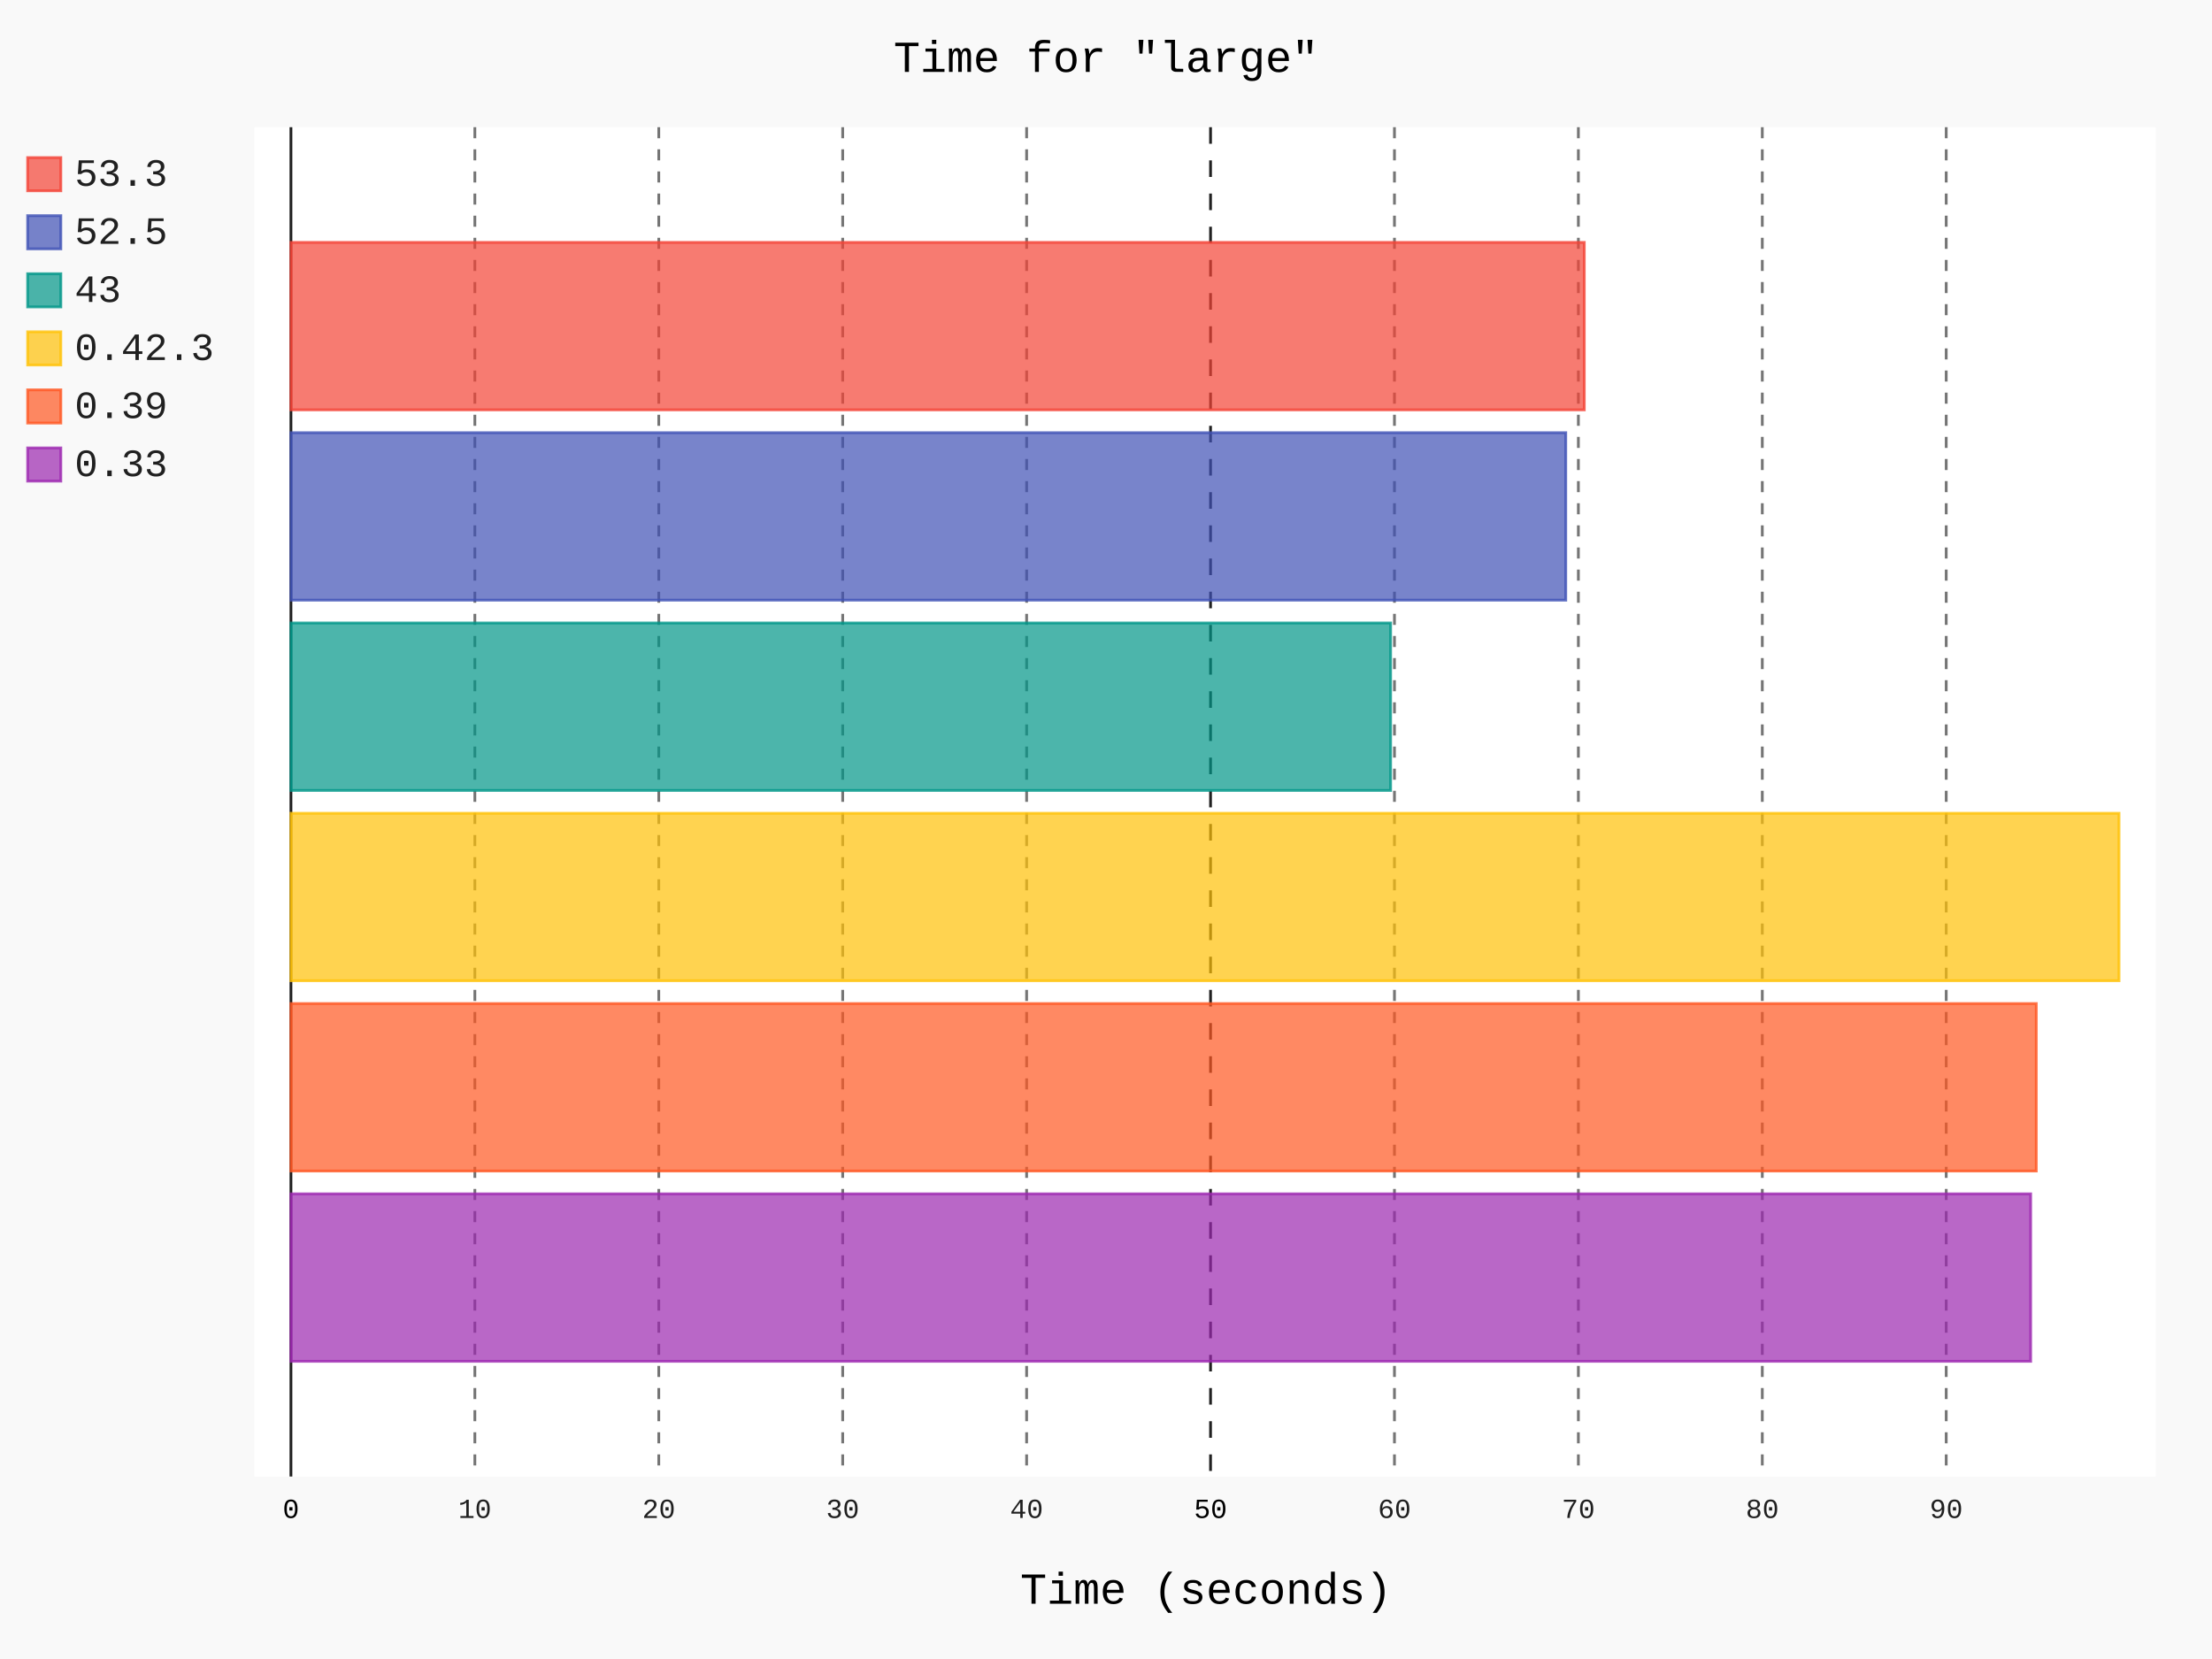
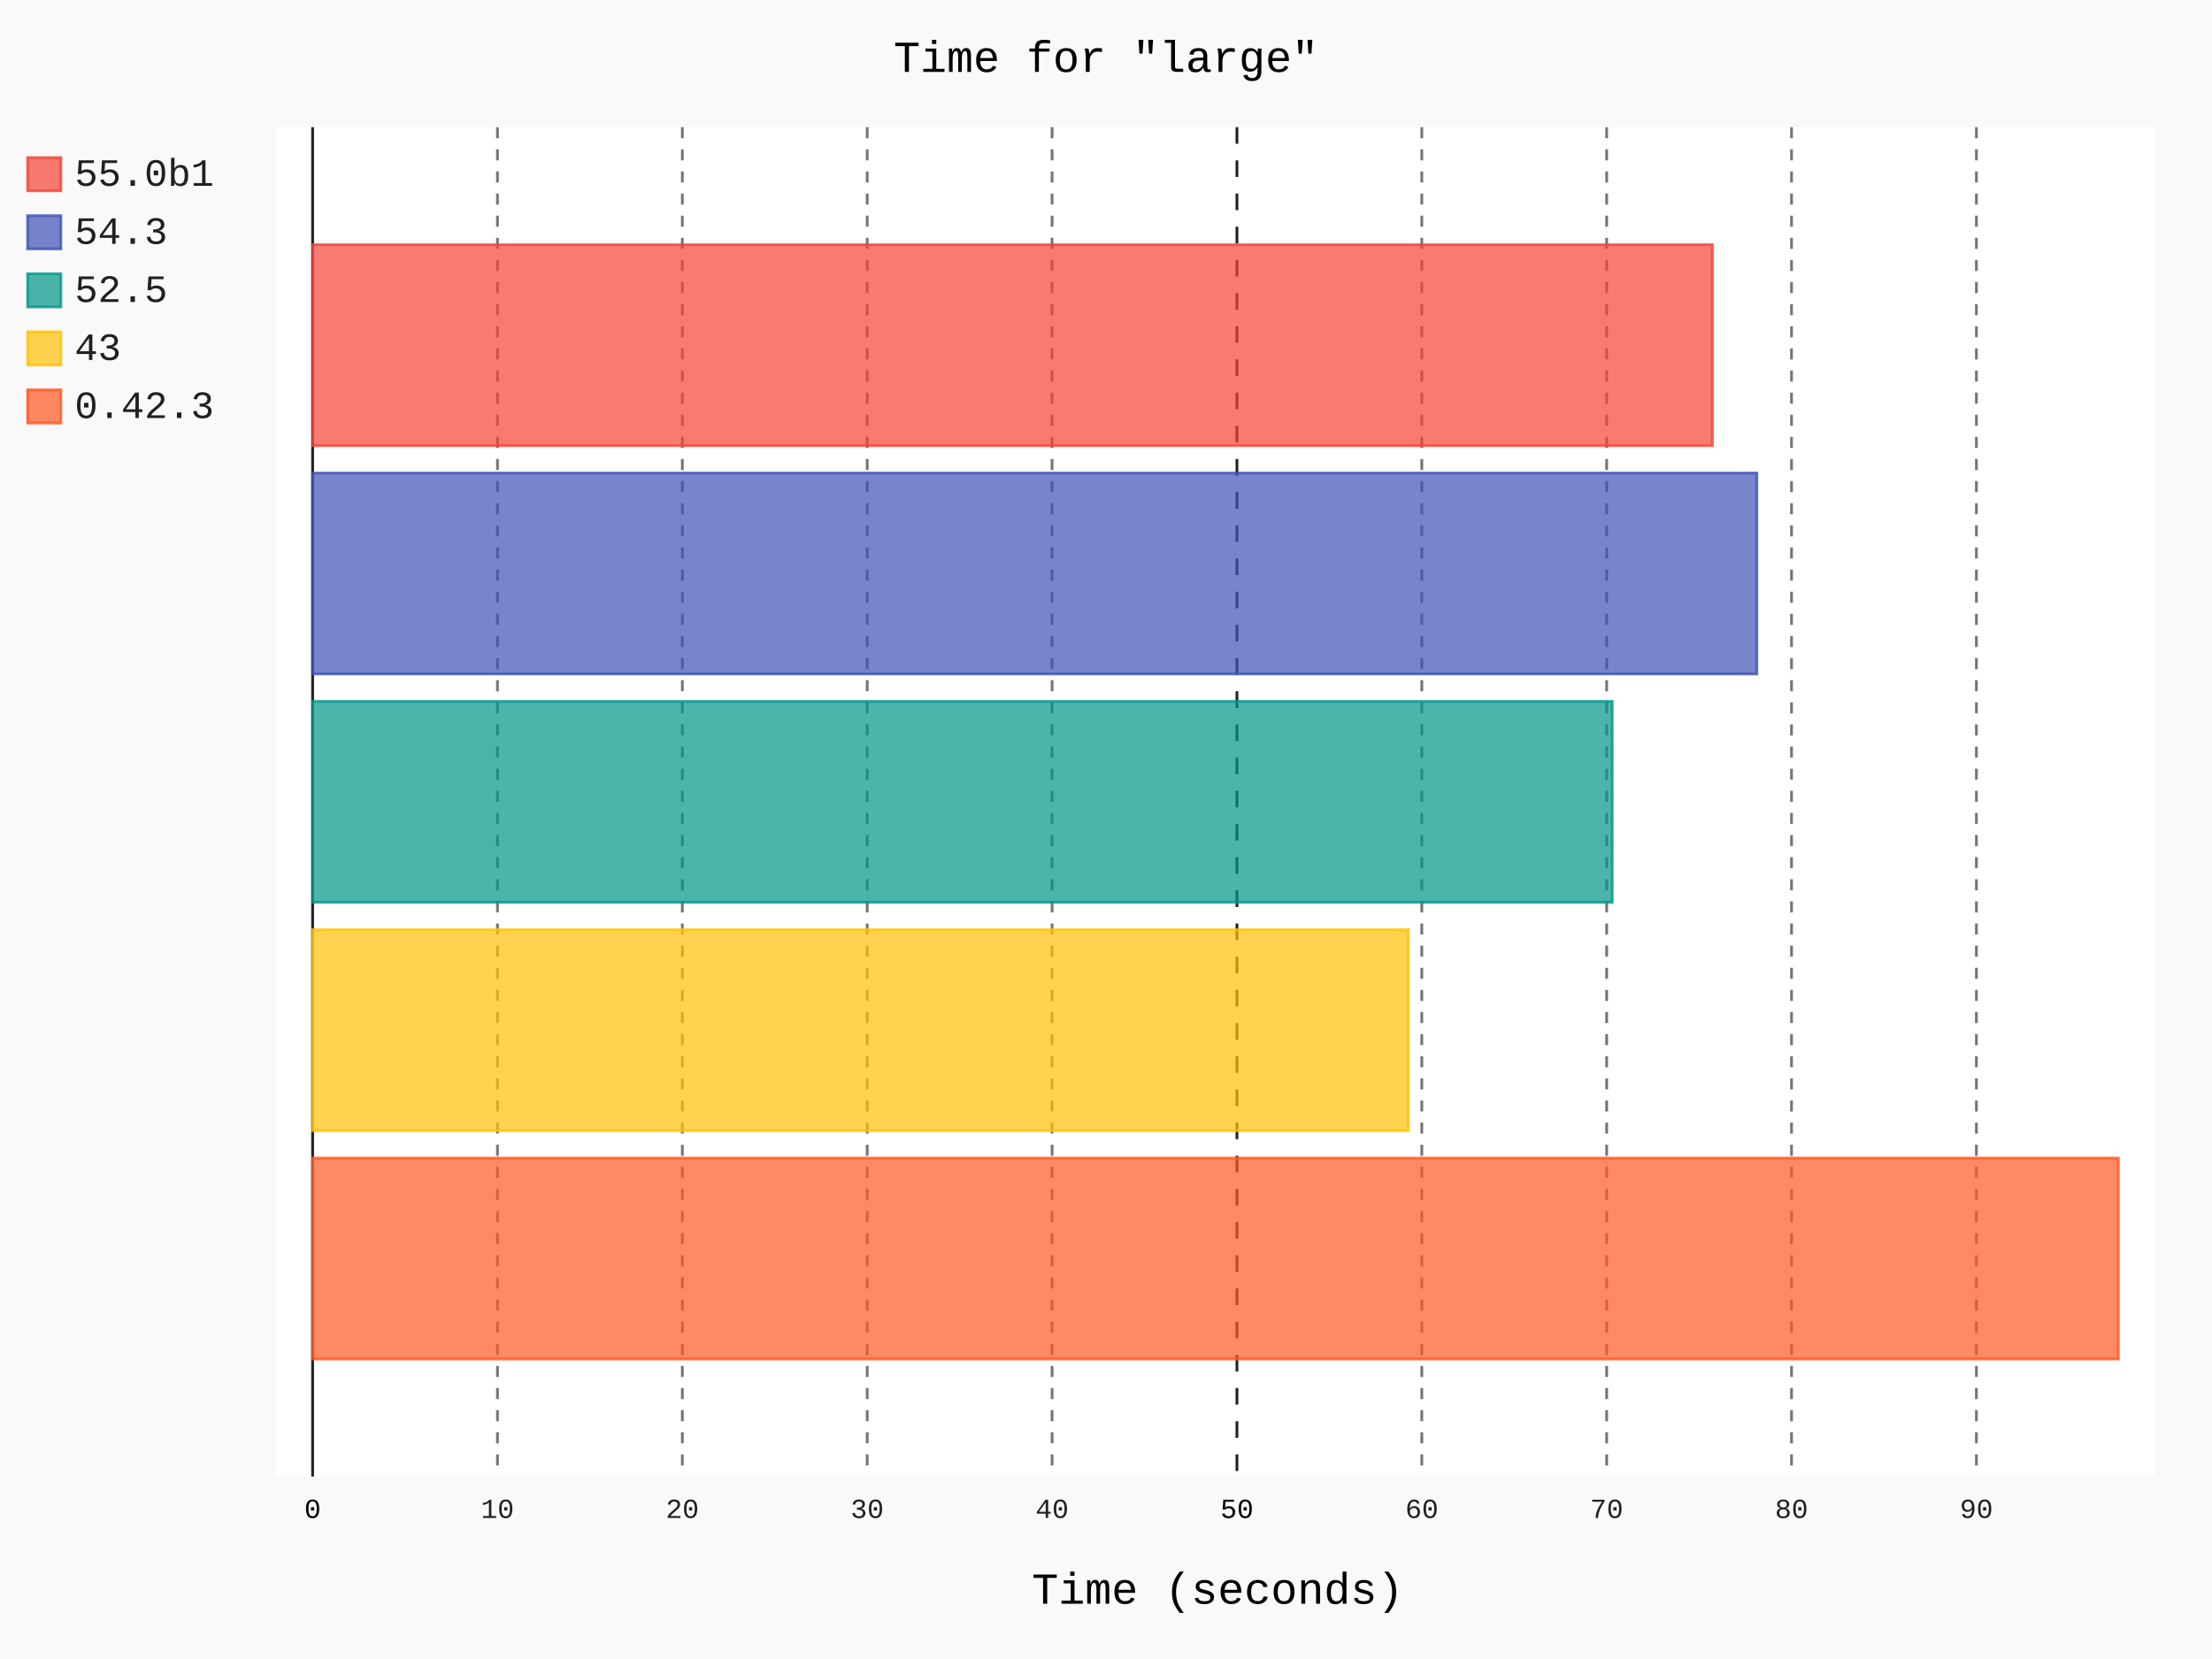
- <svg xmlns="http://www.w3.org/2000/svg" id="chart-f24f3727-ae42-40b5-9ef5-af64c5e4c162" class="pygal-chart" viewBox="0 0 800 600">
+ <svg xmlns="http://www.w3.org/2000/svg" id="chart-1701bbb3-175e-415a-ac75-9d9b749bfe0e" class="pygal-chart" viewBox="0 0 800 600">
  <defs>
-     <style type="text/css">#chart-f24f3727-ae42-40b5-9ef5-af64c5e4c162{-webkit-user-select:none;-webkit-font-smoothing:antialiased;font-family:Consolas,"Liberation Mono",Menlo,Courier,monospace}#chart-f24f3727-ae42-40b5-9ef5-af64c5e4c162 .title{font-family:Consolas,"Liberation Mono",Menlo,Courier,monospace;font-size:16px}#chart-f24f3727-ae42-40b5-9ef5-af64c5e4c162 .legends .legend text{font-family:Consolas,"Liberation Mono",Menlo,Courier,monospace;font-size:14px}#chart-f24f3727-ae42-40b5-9ef5-af64c5e4c162 .axis text{font-family:Consolas,"Liberation Mono",Menlo,Courier,monospace;font-size:10px}#chart-f24f3727-ae42-40b5-9ef5-af64c5e4c162 .axis text.major{font-family:Consolas,"Liberation Mono",Menlo,Courier,monospace;font-size:10px}#chart-f24f3727-ae42-40b5-9ef5-af64c5e4c162 .text-overlay text.value{font-family:Consolas,"Liberation Mono",Menlo,Courier,monospace;font-size:16px}#chart-f24f3727-ae42-40b5-9ef5-af64c5e4c162 .text-overlay text.label{font-family:Consolas,"Liberation Mono",Menlo,Courier,monospace;font-size:10px}#chart-f24f3727-ae42-40b5-9ef5-af64c5e4c162 .tooltip{font-family:Consolas,"Liberation Mono",Menlo,Courier,monospace;font-size:14px}#chart-f24f3727-ae42-40b5-9ef5-af64c5e4c162 text.no_data{font-family:Consolas,"Liberation Mono",Menlo,Courier,monospace;font-size:64px}
- #chart-f24f3727-ae42-40b5-9ef5-af64c5e4c162{background-color:rgba(249,249,249,1)}#chart-f24f3727-ae42-40b5-9ef5-af64c5e4c162 path,#chart-f24f3727-ae42-40b5-9ef5-af64c5e4c162 line,#chart-f24f3727-ae42-40b5-9ef5-af64c5e4c162 rect,#chart-f24f3727-ae42-40b5-9ef5-af64c5e4c162 circle{-webkit-transition:150ms;-moz-transition:150ms;transition:150ms}#chart-f24f3727-ae42-40b5-9ef5-af64c5e4c162 .graph &gt; .background{fill:rgba(249,249,249,1)}#chart-f24f3727-ae42-40b5-9ef5-af64c5e4c162 .plot &gt; .background{fill:rgba(255,255,255,1)}#chart-f24f3727-ae42-40b5-9ef5-af64c5e4c162 .graph{fill:rgba(0,0,0,.87)}#chart-f24f3727-ae42-40b5-9ef5-af64c5e4c162 text.no_data{fill:rgba(0,0,0,1)}#chart-f24f3727-ae42-40b5-9ef5-af64c5e4c162 .title{fill:rgba(0,0,0,1)}#chart-f24f3727-ae42-40b5-9ef5-af64c5e4c162 .legends .legend text{fill:rgba(0,0,0,.87)}#chart-f24f3727-ae42-40b5-9ef5-af64c5e4c162 .legends .legend:hover text{fill:rgba(0,0,0,1)}#chart-f24f3727-ae42-40b5-9ef5-af64c5e4c162 .axis .line{stroke:rgba(0,0,0,1)}#chart-f24f3727-ae42-40b5-9ef5-af64c5e4c162 .axis .guide.line{stroke:rgba(0,0,0,.54)}#chart-f24f3727-ae42-40b5-9ef5-af64c5e4c162 .axis .major.line{stroke:rgba(0,0,0,.87)}#chart-f24f3727-ae42-40b5-9ef5-af64c5e4c162 .axis text.major{fill:rgba(0,0,0,1)}#chart-f24f3727-ae42-40b5-9ef5-af64c5e4c162 .axis.y .guides:hover .guide.line,#chart-f24f3727-ae42-40b5-9ef5-af64c5e4c162 .line-graph .axis.x .guides:hover .guide.line,#chart-f24f3727-ae42-40b5-9ef5-af64c5e4c162 .stackedline-graph .axis.x .guides:hover .guide.line,#chart-f24f3727-ae42-40b5-9ef5-af64c5e4c162 .xy-graph .axis.x .guides:hover .guide.line{stroke:rgba(0,0,0,1)}#chart-f24f3727-ae42-40b5-9ef5-af64c5e4c162 .axis .guides:hover text{fill:rgba(0,0,0,1)}#chart-f24f3727-ae42-40b5-9ef5-af64c5e4c162 .reactive{fill-opacity:.7;stroke-opacity:.8}#chart-f24f3727-ae42-40b5-9ef5-af64c5e4c162 .ci{stroke:rgba(0,0,0,.87)}#chart-f24f3727-ae42-40b5-9ef5-af64c5e4c162 .reactive.active,#chart-f24f3727-ae42-40b5-9ef5-af64c5e4c162 .active .reactive{fill-opacity:.8;stroke-opacity:.9;stroke-width:4}#chart-f24f3727-ae42-40b5-9ef5-af64c5e4c162 .ci .reactive.active{stroke-width:1.5}#chart-f24f3727-ae42-40b5-9ef5-af64c5e4c162 .series text{fill:rgba(0,0,0,1)}#chart-f24f3727-ae42-40b5-9ef5-af64c5e4c162 .tooltip rect{fill:rgba(255,255,255,1);stroke:rgba(0,0,0,1);-webkit-transition:opacity 150ms;-moz-transition:opacity 150ms;transition:opacity 150ms}#chart-f24f3727-ae42-40b5-9ef5-af64c5e4c162 .tooltip .label{fill:rgba(0,0,0,.87)}#chart-f24f3727-ae42-40b5-9ef5-af64c5e4c162 .tooltip .label{fill:rgba(0,0,0,.87)}#chart-f24f3727-ae42-40b5-9ef5-af64c5e4c162 .tooltip .legend{font-size:.8em;fill:rgba(0,0,0,.54)}#chart-f24f3727-ae42-40b5-9ef5-af64c5e4c162 .tooltip .x_label{font-size:.6em;fill:rgba(0,0,0,1)}#chart-f24f3727-ae42-40b5-9ef5-af64c5e4c162 .tooltip .xlink{font-size:.5em;text-decoration:underline}#chart-f24f3727-ae42-40b5-9ef5-af64c5e4c162 .tooltip .value{font-size:1.5em}#chart-f24f3727-ae42-40b5-9ef5-af64c5e4c162 .bound{font-size:.5em}#chart-f24f3727-ae42-40b5-9ef5-af64c5e4c162 .max-value{font-size:.75em;fill:rgba(0,0,0,.54)}#chart-f24f3727-ae42-40b5-9ef5-af64c5e4c162 .map-element{fill:rgba(255,255,255,1);stroke:rgba(0,0,0,.54) !important}#chart-f24f3727-ae42-40b5-9ef5-af64c5e4c162 .map-element .reactive{fill-opacity:inherit;stroke-opacity:inherit}#chart-f24f3727-ae42-40b5-9ef5-af64c5e4c162 .color-0,#chart-f24f3727-ae42-40b5-9ef5-af64c5e4c162 .color-0 a:visited{stroke:#F44336;fill:#F44336}#chart-f24f3727-ae42-40b5-9ef5-af64c5e4c162 .color-1,#chart-f24f3727-ae42-40b5-9ef5-af64c5e4c162 .color-1 a:visited{stroke:#3F51B5;fill:#3F51B5}#chart-f24f3727-ae42-40b5-9ef5-af64c5e4c162 .color-2,#chart-f24f3727-ae42-40b5-9ef5-af64c5e4c162 .color-2 a:visited{stroke:#009688;fill:#009688}#chart-f24f3727-ae42-40b5-9ef5-af64c5e4c162 .color-3,#chart-f24f3727-ae42-40b5-9ef5-af64c5e4c162 .color-3 a:visited{stroke:#FFC107;fill:#FFC107}#chart-f24f3727-ae42-40b5-9ef5-af64c5e4c162 .color-4,#chart-f24f3727-ae42-40b5-9ef5-af64c5e4c162 .color-4 a:visited{stroke:#FF5722;fill:#FF5722}#chart-f24f3727-ae42-40b5-9ef5-af64c5e4c162 .color-5,#chart-f24f3727-ae42-40b5-9ef5-af64c5e4c162 .color-5 a:visited{stroke:#9C27B0;fill:#9C27B0}#chart-f24f3727-ae42-40b5-9ef5-af64c5e4c162 .text-overlay .color-0 text{fill:black}#chart-f24f3727-ae42-40b5-9ef5-af64c5e4c162 .text-overlay .color-1 text{fill:black}#chart-f24f3727-ae42-40b5-9ef5-af64c5e4c162 .text-overlay .color-2 text{fill:black}#chart-f24f3727-ae42-40b5-9ef5-af64c5e4c162 .text-overlay .color-3 text{fill:black}#chart-f24f3727-ae42-40b5-9ef5-af64c5e4c162 .text-overlay .color-4 text{fill:black}#chart-f24f3727-ae42-40b5-9ef5-af64c5e4c162 .text-overlay .color-5 text{fill:black}
- #chart-f24f3727-ae42-40b5-9ef5-af64c5e4c162 text.no_data{text-anchor:middle}#chart-f24f3727-ae42-40b5-9ef5-af64c5e4c162 .guide.line{fill:none}#chart-f24f3727-ae42-40b5-9ef5-af64c5e4c162 .centered{text-anchor:middle}#chart-f24f3727-ae42-40b5-9ef5-af64c5e4c162 .title{text-anchor:middle}#chart-f24f3727-ae42-40b5-9ef5-af64c5e4c162 .legends .legend text{fill-opacity:1}#chart-f24f3727-ae42-40b5-9ef5-af64c5e4c162 .axis.x text{text-anchor:middle}#chart-f24f3727-ae42-40b5-9ef5-af64c5e4c162 .axis.x:not(.web) text[transform]{text-anchor:start}#chart-f24f3727-ae42-40b5-9ef5-af64c5e4c162 .axis.x:not(.web) text[transform].backwards{text-anchor:end}#chart-f24f3727-ae42-40b5-9ef5-af64c5e4c162 .axis.y text{text-anchor:end}#chart-f24f3727-ae42-40b5-9ef5-af64c5e4c162 .axis.y text[transform].backwards{text-anchor:start}#chart-f24f3727-ae42-40b5-9ef5-af64c5e4c162 .axis.y2 text{text-anchor:start}#chart-f24f3727-ae42-40b5-9ef5-af64c5e4c162 .axis.y2 text[transform].backwards{text-anchor:end}#chart-f24f3727-ae42-40b5-9ef5-af64c5e4c162 .axis .guide.line{stroke-dasharray:4,4}#chart-f24f3727-ae42-40b5-9ef5-af64c5e4c162 .axis .major.guide.line{stroke-dasharray:6,6}#chart-f24f3727-ae42-40b5-9ef5-af64c5e4c162 .horizontal .axis.y .guide.line,#chart-f24f3727-ae42-40b5-9ef5-af64c5e4c162 .horizontal .axis.y2 .guide.line,#chart-f24f3727-ae42-40b5-9ef5-af64c5e4c162 .vertical .axis.x .guide.line{opacity:0}#chart-f24f3727-ae42-40b5-9ef5-af64c5e4c162 .horizontal .axis.always_show .guide.line,#chart-f24f3727-ae42-40b5-9ef5-af64c5e4c162 .vertical .axis.always_show .guide.line{opacity:1 !important}#chart-f24f3727-ae42-40b5-9ef5-af64c5e4c162 .axis.y .guides:hover .guide.line,#chart-f24f3727-ae42-40b5-9ef5-af64c5e4c162 .axis.y2 .guides:hover .guide.line,#chart-f24f3727-ae42-40b5-9ef5-af64c5e4c162 .axis.x .guides:hover .guide.line{opacity:1}#chart-f24f3727-ae42-40b5-9ef5-af64c5e4c162 .axis .guides:hover text{opacity:1}#chart-f24f3727-ae42-40b5-9ef5-af64c5e4c162 .nofill{fill:none}#chart-f24f3727-ae42-40b5-9ef5-af64c5e4c162 .subtle-fill{fill-opacity:.2}#chart-f24f3727-ae42-40b5-9ef5-af64c5e4c162 .dot{stroke-width:1px;fill-opacity:1}#chart-f24f3727-ae42-40b5-9ef5-af64c5e4c162 .dot.active{stroke-width:5px}#chart-f24f3727-ae42-40b5-9ef5-af64c5e4c162 .dot.negative{fill:transparent}#chart-f24f3727-ae42-40b5-9ef5-af64c5e4c162 text,#chart-f24f3727-ae42-40b5-9ef5-af64c5e4c162 tspan{stroke:none !important}#chart-f24f3727-ae42-40b5-9ef5-af64c5e4c162 .series text.active{opacity:1}#chart-f24f3727-ae42-40b5-9ef5-af64c5e4c162 .tooltip rect{fill-opacity:.95;stroke-width:.5}#chart-f24f3727-ae42-40b5-9ef5-af64c5e4c162 .tooltip text{fill-opacity:1}#chart-f24f3727-ae42-40b5-9ef5-af64c5e4c162 .showable{visibility:hidden}#chart-f24f3727-ae42-40b5-9ef5-af64c5e4c162 .showable.shown{visibility:visible}#chart-f24f3727-ae42-40b5-9ef5-af64c5e4c162 .gauge-background{fill:rgba(229,229,229,1);stroke:none}#chart-f24f3727-ae42-40b5-9ef5-af64c5e4c162 .bg-lines{stroke:rgba(249,249,249,1);stroke-width:2px}</style>
+     <style type="text/css">#chart-1701bbb3-175e-415a-ac75-9d9b749bfe0e{-webkit-user-select:none;-webkit-font-smoothing:antialiased;font-family:Consolas,"Liberation Mono",Menlo,Courier,monospace}#chart-1701bbb3-175e-415a-ac75-9d9b749bfe0e .title{font-family:Consolas,"Liberation Mono",Menlo,Courier,monospace;font-size:16px}#chart-1701bbb3-175e-415a-ac75-9d9b749bfe0e .legends .legend text{font-family:Consolas,"Liberation Mono",Menlo,Courier,monospace;font-size:14px}#chart-1701bbb3-175e-415a-ac75-9d9b749bfe0e .axis text{font-family:Consolas,"Liberation Mono",Menlo,Courier,monospace;font-size:10px}#chart-1701bbb3-175e-415a-ac75-9d9b749bfe0e .axis text.major{font-family:Consolas,"Liberation Mono",Menlo,Courier,monospace;font-size:10px}#chart-1701bbb3-175e-415a-ac75-9d9b749bfe0e .text-overlay text.value{font-family:Consolas,"Liberation Mono",Menlo,Courier,monospace;font-size:16px}#chart-1701bbb3-175e-415a-ac75-9d9b749bfe0e .text-overlay text.label{font-family:Consolas,"Liberation Mono",Menlo,Courier,monospace;font-size:10px}#chart-1701bbb3-175e-415a-ac75-9d9b749bfe0e .tooltip{font-family:Consolas,"Liberation Mono",Menlo,Courier,monospace;font-size:14px}#chart-1701bbb3-175e-415a-ac75-9d9b749bfe0e text.no_data{font-family:Consolas,"Liberation Mono",Menlo,Courier,monospace;font-size:64px}
+ #chart-1701bbb3-175e-415a-ac75-9d9b749bfe0e{background-color:rgba(249,249,249,1)}#chart-1701bbb3-175e-415a-ac75-9d9b749bfe0e path,#chart-1701bbb3-175e-415a-ac75-9d9b749bfe0e line,#chart-1701bbb3-175e-415a-ac75-9d9b749bfe0e rect,#chart-1701bbb3-175e-415a-ac75-9d9b749bfe0e circle{-webkit-transition:150ms;-moz-transition:150ms;transition:150ms}#chart-1701bbb3-175e-415a-ac75-9d9b749bfe0e .graph &gt; .background{fill:rgba(249,249,249,1)}#chart-1701bbb3-175e-415a-ac75-9d9b749bfe0e .plot &gt; .background{fill:rgba(255,255,255,1)}#chart-1701bbb3-175e-415a-ac75-9d9b749bfe0e .graph{fill:rgba(0,0,0,.87)}#chart-1701bbb3-175e-415a-ac75-9d9b749bfe0e text.no_data{fill:rgba(0,0,0,1)}#chart-1701bbb3-175e-415a-ac75-9d9b749bfe0e .title{fill:rgba(0,0,0,1)}#chart-1701bbb3-175e-415a-ac75-9d9b749bfe0e .legends .legend text{fill:rgba(0,0,0,.87)}#chart-1701bbb3-175e-415a-ac75-9d9b749bfe0e .legends .legend:hover text{fill:rgba(0,0,0,1)}#chart-1701bbb3-175e-415a-ac75-9d9b749bfe0e .axis .line{stroke:rgba(0,0,0,1)}#chart-1701bbb3-175e-415a-ac75-9d9b749bfe0e .axis .guide.line{stroke:rgba(0,0,0,.54)}#chart-1701bbb3-175e-415a-ac75-9d9b749bfe0e .axis .major.line{stroke:rgba(0,0,0,.87)}#chart-1701bbb3-175e-415a-ac75-9d9b749bfe0e .axis text.major{fill:rgba(0,0,0,1)}#chart-1701bbb3-175e-415a-ac75-9d9b749bfe0e .axis.y .guides:hover .guide.line,#chart-1701bbb3-175e-415a-ac75-9d9b749bfe0e .line-graph .axis.x .guides:hover .guide.line,#chart-1701bbb3-175e-415a-ac75-9d9b749bfe0e .stackedline-graph .axis.x .guides:hover .guide.line,#chart-1701bbb3-175e-415a-ac75-9d9b749bfe0e .xy-graph .axis.x .guides:hover .guide.line{stroke:rgba(0,0,0,1)}#chart-1701bbb3-175e-415a-ac75-9d9b749bfe0e .axis .guides:hover text{fill:rgba(0,0,0,1)}#chart-1701bbb3-175e-415a-ac75-9d9b749bfe0e .reactive{fill-opacity:.7;stroke-opacity:.8}#chart-1701bbb3-175e-415a-ac75-9d9b749bfe0e .ci{stroke:rgba(0,0,0,.87)}#chart-1701bbb3-175e-415a-ac75-9d9b749bfe0e .reactive.active,#chart-1701bbb3-175e-415a-ac75-9d9b749bfe0e .active .reactive{fill-opacity:.8;stroke-opacity:.9;stroke-width:4}#chart-1701bbb3-175e-415a-ac75-9d9b749bfe0e .ci .reactive.active{stroke-width:1.5}#chart-1701bbb3-175e-415a-ac75-9d9b749bfe0e .series text{fill:rgba(0,0,0,1)}#chart-1701bbb3-175e-415a-ac75-9d9b749bfe0e .tooltip rect{fill:rgba(255,255,255,1);stroke:rgba(0,0,0,1);-webkit-transition:opacity 150ms;-moz-transition:opacity 150ms;transition:opacity 150ms}#chart-1701bbb3-175e-415a-ac75-9d9b749bfe0e .tooltip .label{fill:rgba(0,0,0,.87)}#chart-1701bbb3-175e-415a-ac75-9d9b749bfe0e .tooltip .label{fill:rgba(0,0,0,.87)}#chart-1701bbb3-175e-415a-ac75-9d9b749bfe0e .tooltip .legend{font-size:.8em;fill:rgba(0,0,0,.54)}#chart-1701bbb3-175e-415a-ac75-9d9b749bfe0e .tooltip .x_label{font-size:.6em;fill:rgba(0,0,0,1)}#chart-1701bbb3-175e-415a-ac75-9d9b749bfe0e .tooltip .xlink{font-size:.5em;text-decoration:underline}#chart-1701bbb3-175e-415a-ac75-9d9b749bfe0e .tooltip .value{font-size:1.5em}#chart-1701bbb3-175e-415a-ac75-9d9b749bfe0e .bound{font-size:.5em}#chart-1701bbb3-175e-415a-ac75-9d9b749bfe0e .max-value{font-size:.75em;fill:rgba(0,0,0,.54)}#chart-1701bbb3-175e-415a-ac75-9d9b749bfe0e .map-element{fill:rgba(255,255,255,1);stroke:rgba(0,0,0,.54) !important}#chart-1701bbb3-175e-415a-ac75-9d9b749bfe0e .map-element .reactive{fill-opacity:inherit;stroke-opacity:inherit}#chart-1701bbb3-175e-415a-ac75-9d9b749bfe0e .color-0,#chart-1701bbb3-175e-415a-ac75-9d9b749bfe0e .color-0 a:visited{stroke:#F44336;fill:#F44336}#chart-1701bbb3-175e-415a-ac75-9d9b749bfe0e .color-1,#chart-1701bbb3-175e-415a-ac75-9d9b749bfe0e .color-1 a:visited{stroke:#3F51B5;fill:#3F51B5}#chart-1701bbb3-175e-415a-ac75-9d9b749bfe0e .color-2,#chart-1701bbb3-175e-415a-ac75-9d9b749bfe0e .color-2 a:visited{stroke:#009688;fill:#009688}#chart-1701bbb3-175e-415a-ac75-9d9b749bfe0e .color-3,#chart-1701bbb3-175e-415a-ac75-9d9b749bfe0e .color-3 a:visited{stroke:#FFC107;fill:#FFC107}#chart-1701bbb3-175e-415a-ac75-9d9b749bfe0e .color-4,#chart-1701bbb3-175e-415a-ac75-9d9b749bfe0e .color-4 a:visited{stroke:#FF5722;fill:#FF5722}#chart-1701bbb3-175e-415a-ac75-9d9b749bfe0e .text-overlay .color-0 text{fill:black}#chart-1701bbb3-175e-415a-ac75-9d9b749bfe0e .text-overlay .color-1 text{fill:black}#chart-1701bbb3-175e-415a-ac75-9d9b749bfe0e .text-overlay .color-2 text{fill:black}#chart-1701bbb3-175e-415a-ac75-9d9b749bfe0e .text-overlay .color-3 text{fill:black}#chart-1701bbb3-175e-415a-ac75-9d9b749bfe0e .text-overlay .color-4 text{fill:black}
+ #chart-1701bbb3-175e-415a-ac75-9d9b749bfe0e text.no_data{text-anchor:middle}#chart-1701bbb3-175e-415a-ac75-9d9b749bfe0e .guide.line{fill:none}#chart-1701bbb3-175e-415a-ac75-9d9b749bfe0e .centered{text-anchor:middle}#chart-1701bbb3-175e-415a-ac75-9d9b749bfe0e .title{text-anchor:middle}#chart-1701bbb3-175e-415a-ac75-9d9b749bfe0e .legends .legend text{fill-opacity:1}#chart-1701bbb3-175e-415a-ac75-9d9b749bfe0e .axis.x text{text-anchor:middle}#chart-1701bbb3-175e-415a-ac75-9d9b749bfe0e .axis.x:not(.web) text[transform]{text-anchor:start}#chart-1701bbb3-175e-415a-ac75-9d9b749bfe0e .axis.x:not(.web) text[transform].backwards{text-anchor:end}#chart-1701bbb3-175e-415a-ac75-9d9b749bfe0e .axis.y text{text-anchor:end}#chart-1701bbb3-175e-415a-ac75-9d9b749bfe0e .axis.y text[transform].backwards{text-anchor:start}#chart-1701bbb3-175e-415a-ac75-9d9b749bfe0e .axis.y2 text{text-anchor:start}#chart-1701bbb3-175e-415a-ac75-9d9b749bfe0e .axis.y2 text[transform].backwards{text-anchor:end}#chart-1701bbb3-175e-415a-ac75-9d9b749bfe0e .axis .guide.line{stroke-dasharray:4,4}#chart-1701bbb3-175e-415a-ac75-9d9b749bfe0e .axis .major.guide.line{stroke-dasharray:6,6}#chart-1701bbb3-175e-415a-ac75-9d9b749bfe0e .horizontal .axis.y .guide.line,#chart-1701bbb3-175e-415a-ac75-9d9b749bfe0e .horizontal .axis.y2 .guide.line,#chart-1701bbb3-175e-415a-ac75-9d9b749bfe0e .vertical .axis.x .guide.line{opacity:0}#chart-1701bbb3-175e-415a-ac75-9d9b749bfe0e .horizontal .axis.always_show .guide.line,#chart-1701bbb3-175e-415a-ac75-9d9b749bfe0e .vertical .axis.always_show .guide.line{opacity:1 !important}#chart-1701bbb3-175e-415a-ac75-9d9b749bfe0e .axis.y .guides:hover .guide.line,#chart-1701bbb3-175e-415a-ac75-9d9b749bfe0e .axis.y2 .guides:hover .guide.line,#chart-1701bbb3-175e-415a-ac75-9d9b749bfe0e .axis.x .guides:hover .guide.line{opacity:1}#chart-1701bbb3-175e-415a-ac75-9d9b749bfe0e .axis .guides:hover text{opacity:1}#chart-1701bbb3-175e-415a-ac75-9d9b749bfe0e .nofill{fill:none}#chart-1701bbb3-175e-415a-ac75-9d9b749bfe0e .subtle-fill{fill-opacity:.2}#chart-1701bbb3-175e-415a-ac75-9d9b749bfe0e .dot{stroke-width:1px;fill-opacity:1}#chart-1701bbb3-175e-415a-ac75-9d9b749bfe0e .dot.active{stroke-width:5px}#chart-1701bbb3-175e-415a-ac75-9d9b749bfe0e .dot.negative{fill:transparent}#chart-1701bbb3-175e-415a-ac75-9d9b749bfe0e text,#chart-1701bbb3-175e-415a-ac75-9d9b749bfe0e tspan{stroke:none !important}#chart-1701bbb3-175e-415a-ac75-9d9b749bfe0e .series text.active{opacity:1}#chart-1701bbb3-175e-415a-ac75-9d9b749bfe0e .tooltip rect{fill-opacity:.95;stroke-width:.5}#chart-1701bbb3-175e-415a-ac75-9d9b749bfe0e .tooltip text{fill-opacity:1}#chart-1701bbb3-175e-415a-ac75-9d9b749bfe0e .showable{visibility:hidden}#chart-1701bbb3-175e-415a-ac75-9d9b749bfe0e .showable.shown{visibility:visible}#chart-1701bbb3-175e-415a-ac75-9d9b749bfe0e .gauge-background{fill:rgba(229,229,229,1);stroke:none}#chart-1701bbb3-175e-415a-ac75-9d9b749bfe0e .bg-lines{stroke:rgba(249,249,249,1);stroke-width:2px}</style>
  </defs>
  <g class="graph horizontalbar-graph horizontal">
    <rect x="0" y="0" width="800" height="600" class="background" />
-     <g transform="translate(92, 46)" class="plot">
-       <rect x="0" y="0" width="687.6" height="488" class="background" />
+     <g transform="translate(100, 46)" class="plot">
+       <rect x="0" y="0" width="679.2" height="488" class="background" />
      <g class="axis x always_show">
        <g class="guides">
-           <path d="M13.223 0 v488" class="axis major line" />
-           <text x="13.223" y="503.0" class="major">0</text>
+           <path d="M13.062 0 v488" class="axis major line" />
+           <text x="13.062" y="503.0" class="major">0</text>
        </g>
        <g class="guides">
-           <path d="M79.74 0 v488" class="guide line" />
-           <text x="79.74" y="503.0" class="">10</text>
+           <path d="M79.92 0 v488" class="guide line" />
+           <text x="79.92" y="503.0" class="">10</text>
        </g>
        <g class="guides">
-           <path d="M146.257 0 v488" class="guide line" />
-           <text x="146.257" y="503.0" class="">20</text>
+           <path d="M146.779 0 v488" class="guide line" />
+           <text x="146.779" y="503.0" class="">20</text>
        </g>
        <g class="guides">
-           <path d="M212.774 0 v488" class="guide line" />
-           <text x="212.774" y="503.0" class="">30</text>
+           <path d="M213.638 0 v488" class="guide line" />
+           <text x="213.638" y="503.0" class="">30</text>
        </g>
        <g class="guides">
-           <path d="M279.291 0 v488" class="guide line" />
-           <text x="279.291" y="503.0" class="">40</text>
+           <path d="M280.497 0 v488" class="guide line" />
+           <text x="280.497" y="503.0" class="">40</text>
        </g>
        <g class="guides">
-           <path d="M345.808 0 v488" class="major guide line" />
-           <text x="345.808" y="503.0" class="major">50</text>
+           <path d="M347.356 0 v488" class="major guide line" />
+           <text x="347.356" y="503.0" class="major">50</text>
        </g>
        <g class="guides">
-           <path d="M412.325 0 v488" class="guide line" />
-           <text x="412.325" y="503.0" class="">60</text>
+           <path d="M414.214 0 v488" class="guide line" />
+           <text x="414.214" y="503.0" class="">60</text>
        </g>
        <g class="guides">
-           <path d="M478.842 0 v488" class="guide line" />
-           <text x="478.842" y="503.0" class="">70</text>
+           <path d="M481.073 0 v488" class="guide line" />
+           <text x="481.073" y="503.0" class="">70</text>
        </g>
        <g class="guides">
-           <path d="M545.359 0 v488" class="guide line" />
-           <text x="545.359" y="503.0" class="">80</text>
+           <path d="M547.932 0 v488" class="guide line" />
+           <text x="547.932" y="503.0" class="">80</text>
        </g>
        <g class="guides">
-           <path d="M611.876 0 v488" class="guide line" />
-           <text x="611.876" y="503.0" class="">90</text>
-         </g>
-       </g>
-       <g class="series serie-5 color-5">
-         <g class="bars">
-           <g class="bar">
-             <rect x="13.223" y="385.77" rx="0" ry="0" width="629.196" height="60.562" class="rect reactive tooltip-trigger" />
-           </g>
+           <path d="M614.791 0 v488" class="guide line" />
+           <text x="614.791" y="503.0" class="">90</text>
        </g>
      </g>
      <g class="series serie-4 color-4">
        <g class="bars">
          <g class="bar">
-             <rect x="13.223" y="316.95" rx="0" ry="0" width="631.217" height="60.562" class="rect reactive tooltip-trigger" />
+             <rect x="13.062" y="372.832" rx="0" ry="0" width="653.077" height="72.674" class="rect reactive tooltip-trigger" />
          </g>
        </g>
      </g>
      <g class="series serie-3 color-3">
        <g class="bars">
          <g class="bar">
-             <rect x="13.223" y="248.129" rx="0" ry="0" width="661.154" height="60.562" class="rect reactive tooltip-trigger" />
+             <rect x="13.062" y="290.247" rx="0" ry="0" width="396.271" height="72.674" class="rect reactive tooltip-trigger" />
          </g>
        </g>
      </g>
      <g class="series serie-2 color-2">
        <g class="bars">
          <g class="bar">
-             <rect x="13.223" y="179.309" rx="0" ry="0" width="397.713" height="60.562" class="rect reactive tooltip-trigger" />
+             <rect x="13.062" y="207.663" rx="0" ry="0" width="470.025" height="72.674" class="rect reactive tooltip-trigger" />
          </g>
        </g>
      </g>
      <g class="series serie-1 color-1">
        <g class="bars">
          <g class="bar">
-             <rect x="13.223" y="110.488" rx="0" ry="0" width="461.057" height="60.562" class="rect reactive tooltip-trigger" />
+             <rect x="13.062" y="125.078" rx="0" ry="0" width="522.331" height="72.674" class="rect reactive tooltip-trigger" />
          </g>
        </g>
      </g>
      <g class="series serie-0 color-0">
        <g class="bars">
          <g class="bar">
-             <rect x="13.223" y="41.668" rx="0" ry="0" width="467.752" height="60.562" class="rect reactive tooltip-trigger" />
+             <rect x="13.062" y="42.494" rx="0" ry="0" width="506.253" height="72.674" class="rect reactive tooltip-trigger" />
          </g>
        </g>
      </g>
    </g>
    <g class="titles">
      <text x="400.0" y="26" class="title plot_title">Time for "large"</text>
-       <text x="436.2" y="580" class="title">Time (seconds)</text>
+       <text x="440.4" y="580" class="title">Time (seconds)</text>
    </g>
-     <g transform="translate(92, 46)" class="plot overlay">
-       <g class="series serie-5 color-5" />
+     <g transform="translate(100, 46)" class="plot overlay">
      <g class="series serie-4 color-4" />
      <g class="series serie-3 color-3" />
      <g class="series serie-2 color-2" />
      <g class="series serie-1 color-1" />
      <g class="series serie-0 color-0" />
    </g>
-     <g transform="translate(92, 46)" class="plot text-overlay">
-       <g class="series serie-5 color-5" />
+     <g transform="translate(100, 46)" class="plot text-overlay">
      <g class="series serie-4 color-4" />
      <g class="series serie-3 color-3" />
      <g class="series serie-2 color-2" />
      <g class="series serie-1 color-1" />
      <g class="series serie-0 color-0" />
    </g>
-     <g transform="translate(92, 46)" class="plot tooltip-overlay">
+     <g transform="translate(100, 46)" class="plot tooltip-overlay">
      <g transform="translate(0 0)" style="opacity: 0" class="tooltip">
        <rect rx="0" ry="0" width="0" height="0" class="tooltip-box" />
        <g class="text" />
      </g>
    </g>
    <g transform="translate(10, 56)" class="legends">
      <g id="activate-serie-0" class="legend reactive activate-serie">
        <rect x="0.0" y="1.0" width="12" height="12" class="color-0 reactive" />
-         <text x="17.0" y="11.2">53.3</text>
+         <text x="17.0" y="11.2">55.0b1</text>
      </g>
      <g id="activate-serie-1" class="legend reactive activate-serie">
        <rect x="0.0" y="22.0" width="12" height="12" class="color-1 reactive" />
-         <text x="17.0" y="32.2">52.5</text>
+         <text x="17.0" y="32.2">54.3</text>
      </g>
      <g id="activate-serie-2" class="legend reactive activate-serie">
        <rect x="0.0" y="43.0" width="12" height="12" class="color-2 reactive" />
-         <text x="17.0" y="53.2">43</text>
+         <text x="17.0" y="53.2">52.5</text>
      </g>
      <g id="activate-serie-3" class="legend reactive activate-serie">
        <rect x="0.0" y="64.0" width="12" height="12" class="color-3 reactive" />
-         <text x="17.0" y="74.2">0.42.3</text>
+         <text x="17.0" y="74.2">43</text>
      </g>
      <g id="activate-serie-4" class="legend reactive activate-serie">
        <rect x="0.0" y="85.0" width="12" height="12" class="color-4 reactive" />
-         <text x="17.0" y="95.2">0.39</text>
-       </g>
-       <g id="activate-serie-5" class="legend reactive activate-serie">
-         <rect x="0.0" y="106.0" width="12" height="12" class="color-5 reactive" />
-         <text x="17.0" y="116.2">0.33</text>
+         <text x="17.0" y="95.2">0.42.3</text>
      </g>
    </g>
    <g transform="translate(790, 56)" class="legends" />
  </g>
</svg>
